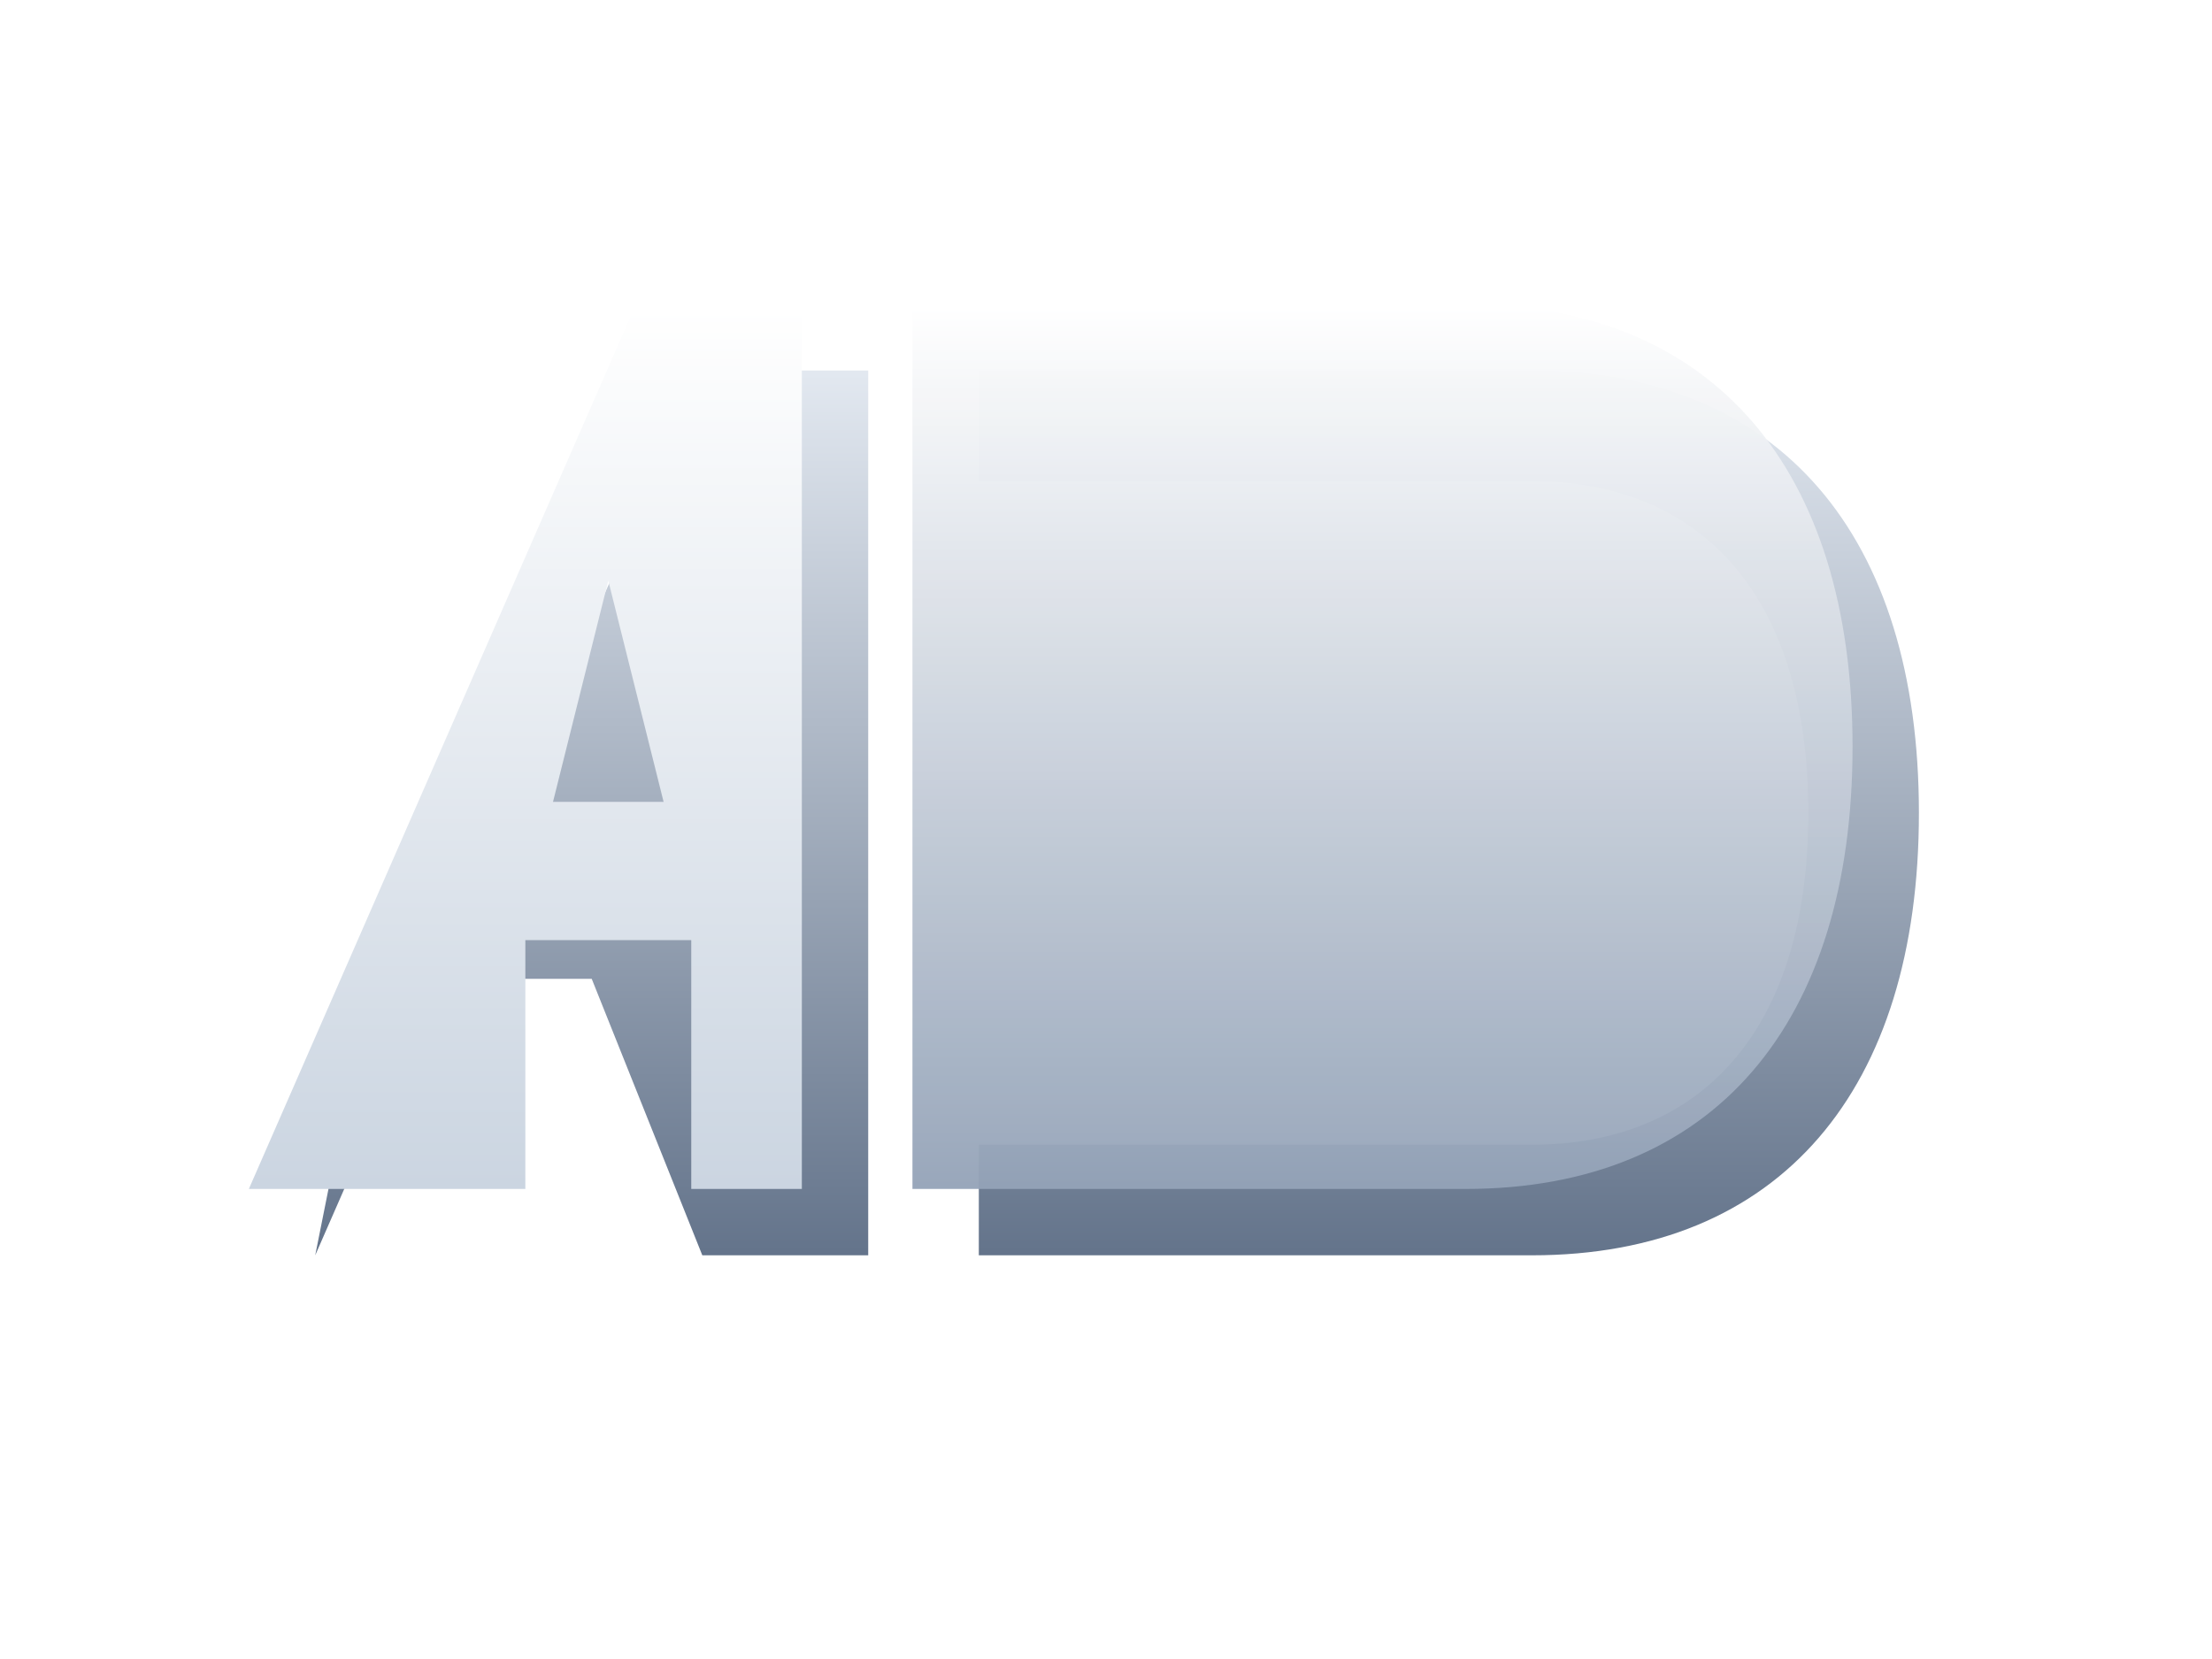
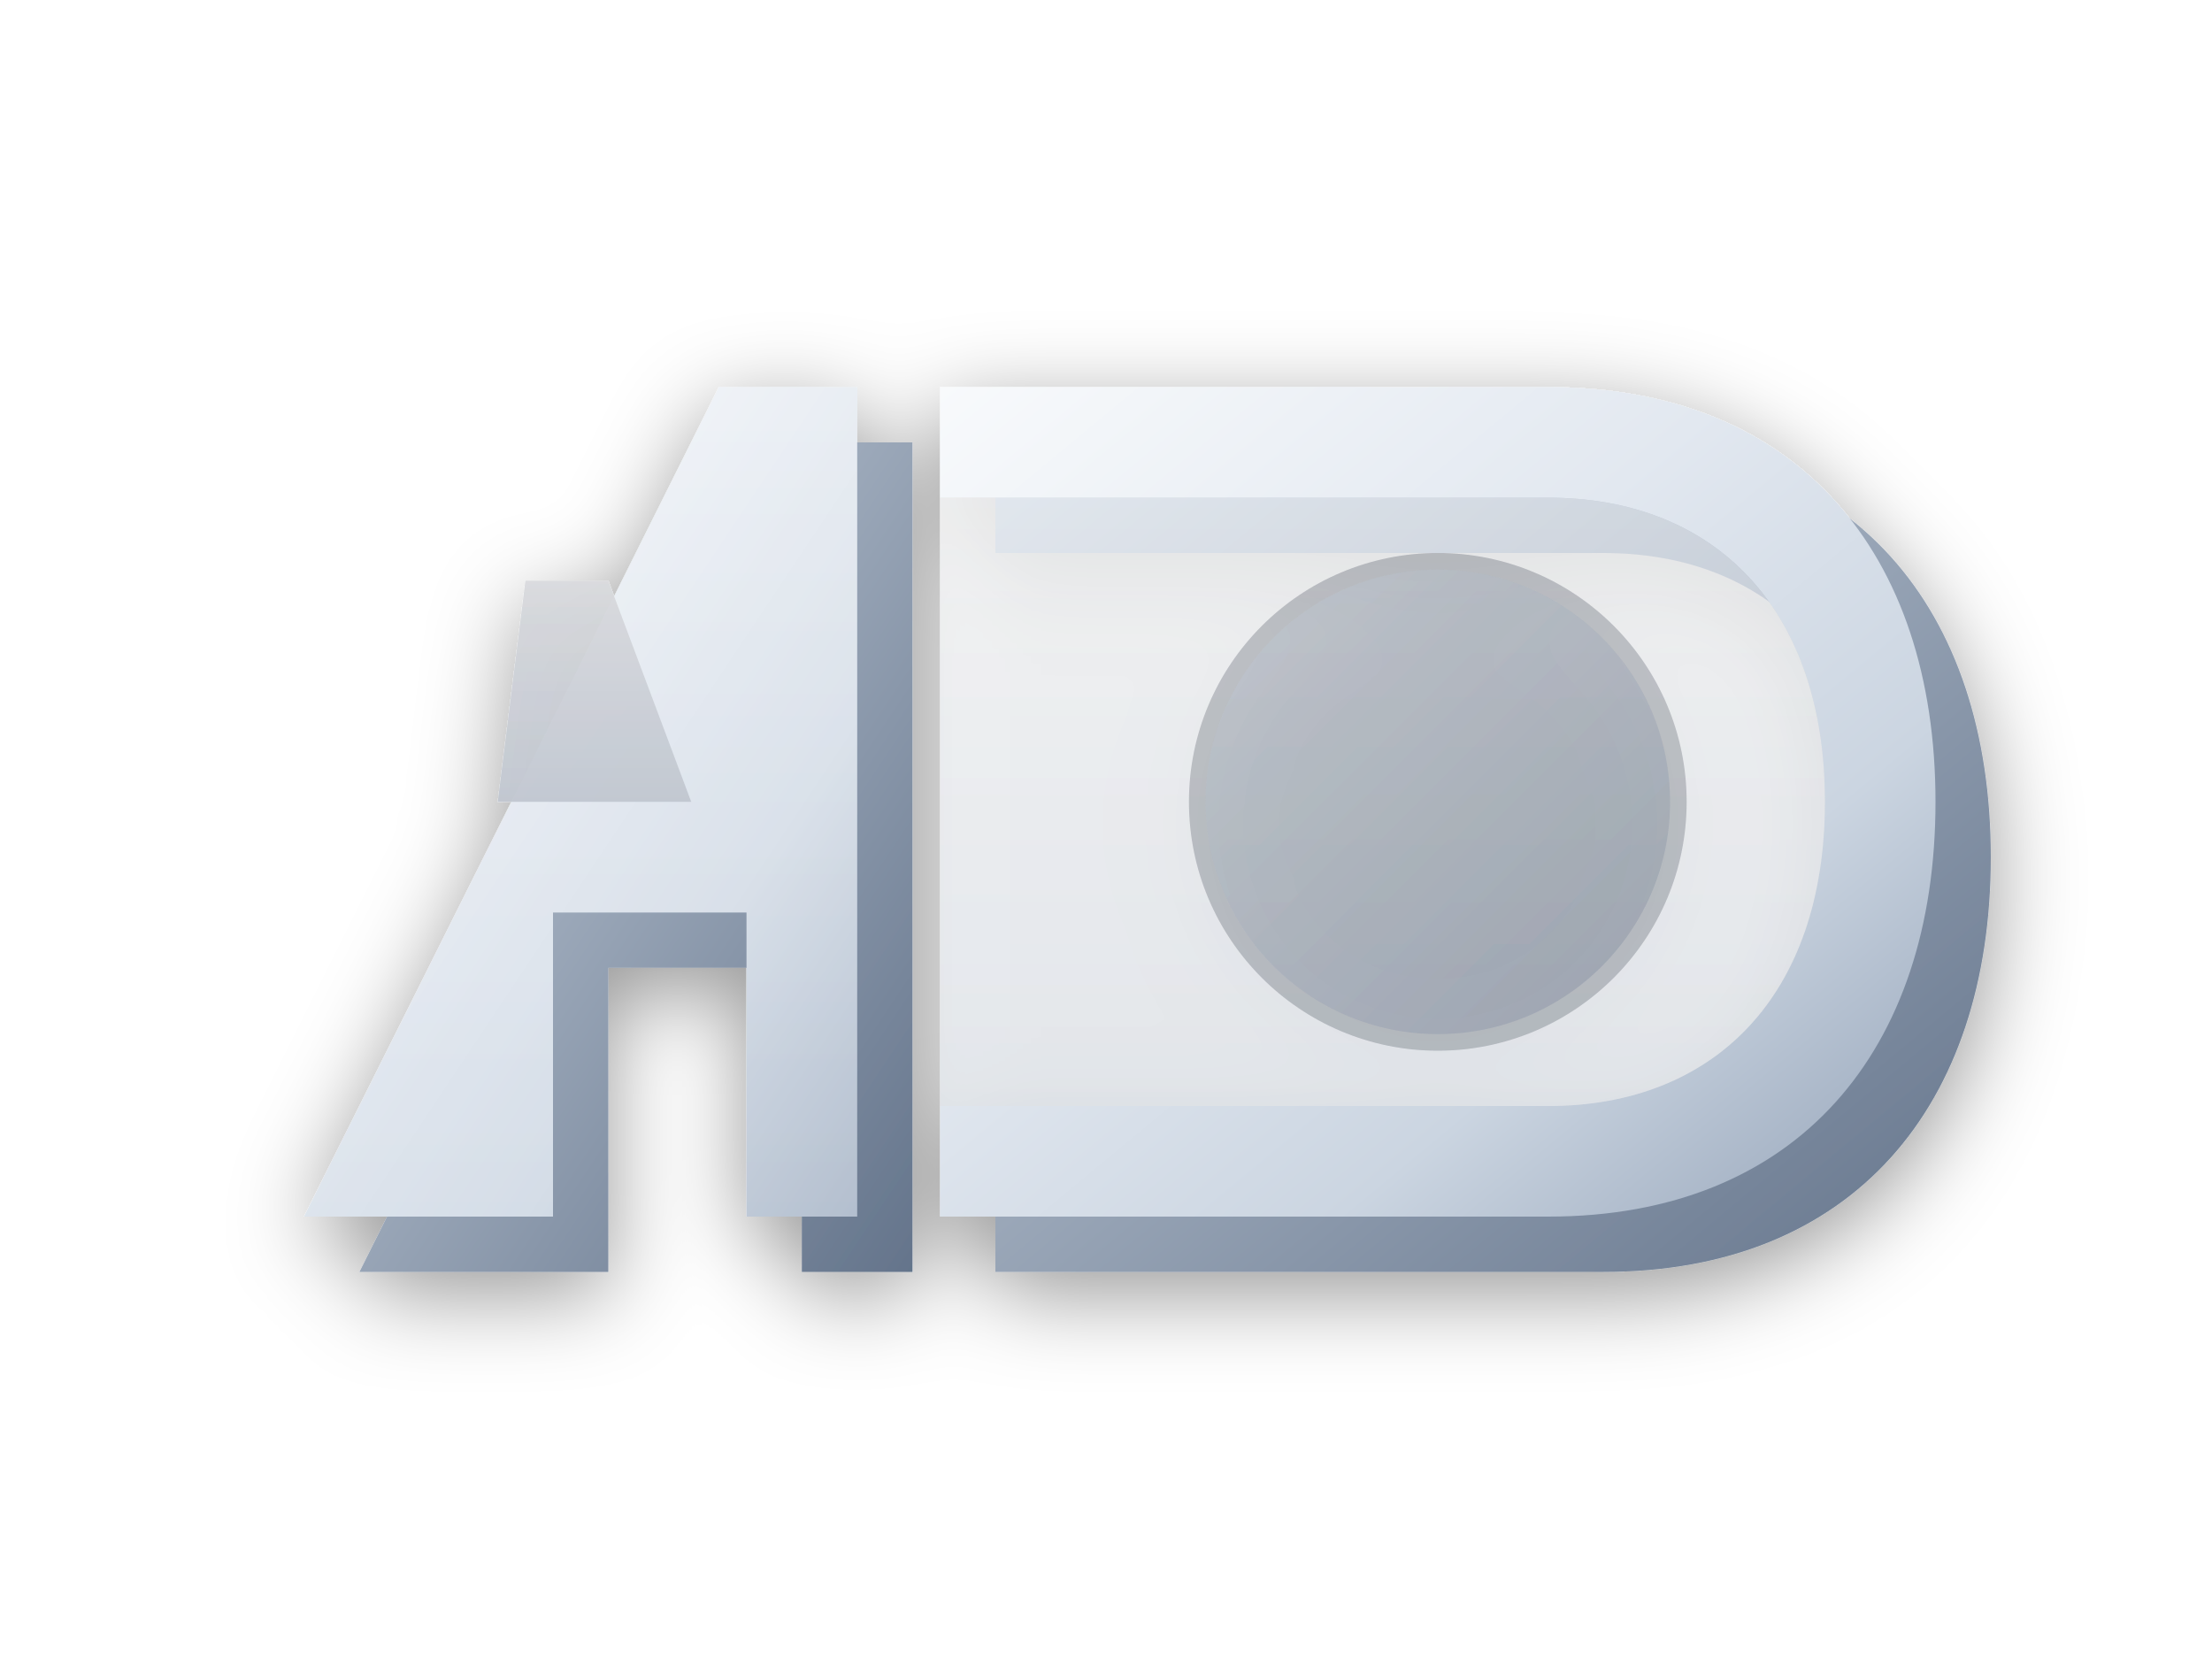
<svg xmlns="http://www.w3.org/2000/svg" viewBox="0 0 400 300" fill="none">
  <defs>
-     <linearGradient id="aGrad" x1="0" y1="0" x2="0" y2="1">
-       <stop offset="0%" stop-color="#ffffff" />
-       <stop offset="100%" stop-color="#cbd5e1" />
-     </linearGradient>
-     <linearGradient id="dGrad" x1="0" y1="0" x2="0" y2="1">
-       <stop offset="0%" stop-color="#ffffff" />
+     <linearGradient id="metal" x1="0" y1="0" x2="1" y2="1">
+       <stop offset="0%" stop-color="#f8fafc" />
+       <stop offset="40%" stop-color="#e2e8f0" />
+       <stop offset="70%" stop-color="#cbd5e1" />
      <stop offset="100%" stop-color="#94a3b8" />
    </linearGradient>
-     <linearGradient id="shadow" x1="0" y1="0" x2="0" y2="1">
-       <stop offset="0%" stop-color="#e2e8f0" />
+     <linearGradient id="metalDark" x1="0" y1="0" x2="1" y2="1">
+       <stop offset="0%" stop-color="#cbd5e1" />
      <stop offset="100%" stop-color="#64748b" />
    </linearGradient>
+     <linearGradient id="metalLight" x1="0" y1="0" x2="0" y2="1">
+       <stop offset="0%" stop-color="#ffffff" />
+       <stop offset="100%" stop-color="#e2e8f0" />
+     </linearGradient>
+     <filter id="glow" x="-20%" y="-20%" width="140%" height="140%">
+       <feDropShadow dx="0" dy="4" stdDeviation="8" flood-color="#000" flood-opacity="0.4" />
+     </filter>
  </defs>
-   <path d="M45 215 L115 55 L145 55 L145 215 L115 215 L95 165 L55 165 Z" fill="url(#shadow)" transform="translate(12, 12)" />
-   <path d="M45 215 L115 55 L145 55 L145 215 L125 215 L125 170 L95 170 L95 215 Z M100 145 L120 145 L110 105 Z" fill="url(#aGrad)" />
-   <path d="M165 55 L265 55 C310 55 335 85 335 135 C335 185 310 215 265 215 L165 215 L165 195 L265 195 C295 195 315 175 315 135 C315 95 295 75 265 75 L165 75 Z" fill="url(#shadow)" transform="translate(12, 12)" />
-   <path d="M165 55 L265 55 C310 55 335 85 335 135 C335 185 310 215 265 215 L165 215 L165 195 L265 195 C295 195 315 175 315 135 C315 95 295 75 265 75 L165 75 Z M165 55 L165 75 L265 75 C295 75 315 95 315 135 C315 175 295 195 265 195 L165 195 Z" fill="url(#dGrad)" opacity="0.95" />
+   <g filter="url(#glow)">
+     <path d="M55 220 L130 70 L155 70 L155 220 L135 220 L135 165 L100 165 L100 220 Z" fill="url(#metalDark)" transform="translate(10,10)" />
+     <path d="M55 220 L130 70 L155 70 L155 220 L135 220 L135 165 L100 165 L100 220 Z" fill="url(#metal)" />
+     <path d="M55 220 L130 70 L155 70 L155 220 L135 220 L135 165 L100 165 L100 220 Z" fill="url(#metalLight)" opacity="0.4" />
+     <path d="M90 145 L125 145 L110 105 L95 105 Z" fill="url(#metalLight)" opacity="0.9" />
+     <path d="M90 145 L125 145 L110 105 L95 105 Z" fill="#0f172a" opacity="0.15" />
+     <path d="M170 70 L280 70 C325 70 350 100 350 145 C350 190 325 220 280 220 L170 220 L170 200 L280 200 C310 200 330 180 330 145 C330 110 310 90 280 90 L170 90 Z" fill="url(#metalDark)" transform="translate(10,10)" />
+     <path d="M170 70 L280 70 C325 70 350 100 350 145 C350 190 325 220 280 220 L170 220 L170 200 L280 200 C310 200 330 180 330 145 C330 110 310 90 280 90 L170 90 Z" fill="url(#metal)" />
+     <path d="M170 70 L170 90 L280 90 C310 90 330 110 330 145 C330 180 310 200 280 200 L170 200 Z" fill="url(#metalLight)" opacity="0.5" />
+     <circle cx="260" cy="145" r="45" fill="#0f172a" opacity="0.2" />
+     <circle cx="260" cy="145" r="42" fill="url(#metalDark)" opacity="0.3" />
+   </g>
</svg>
